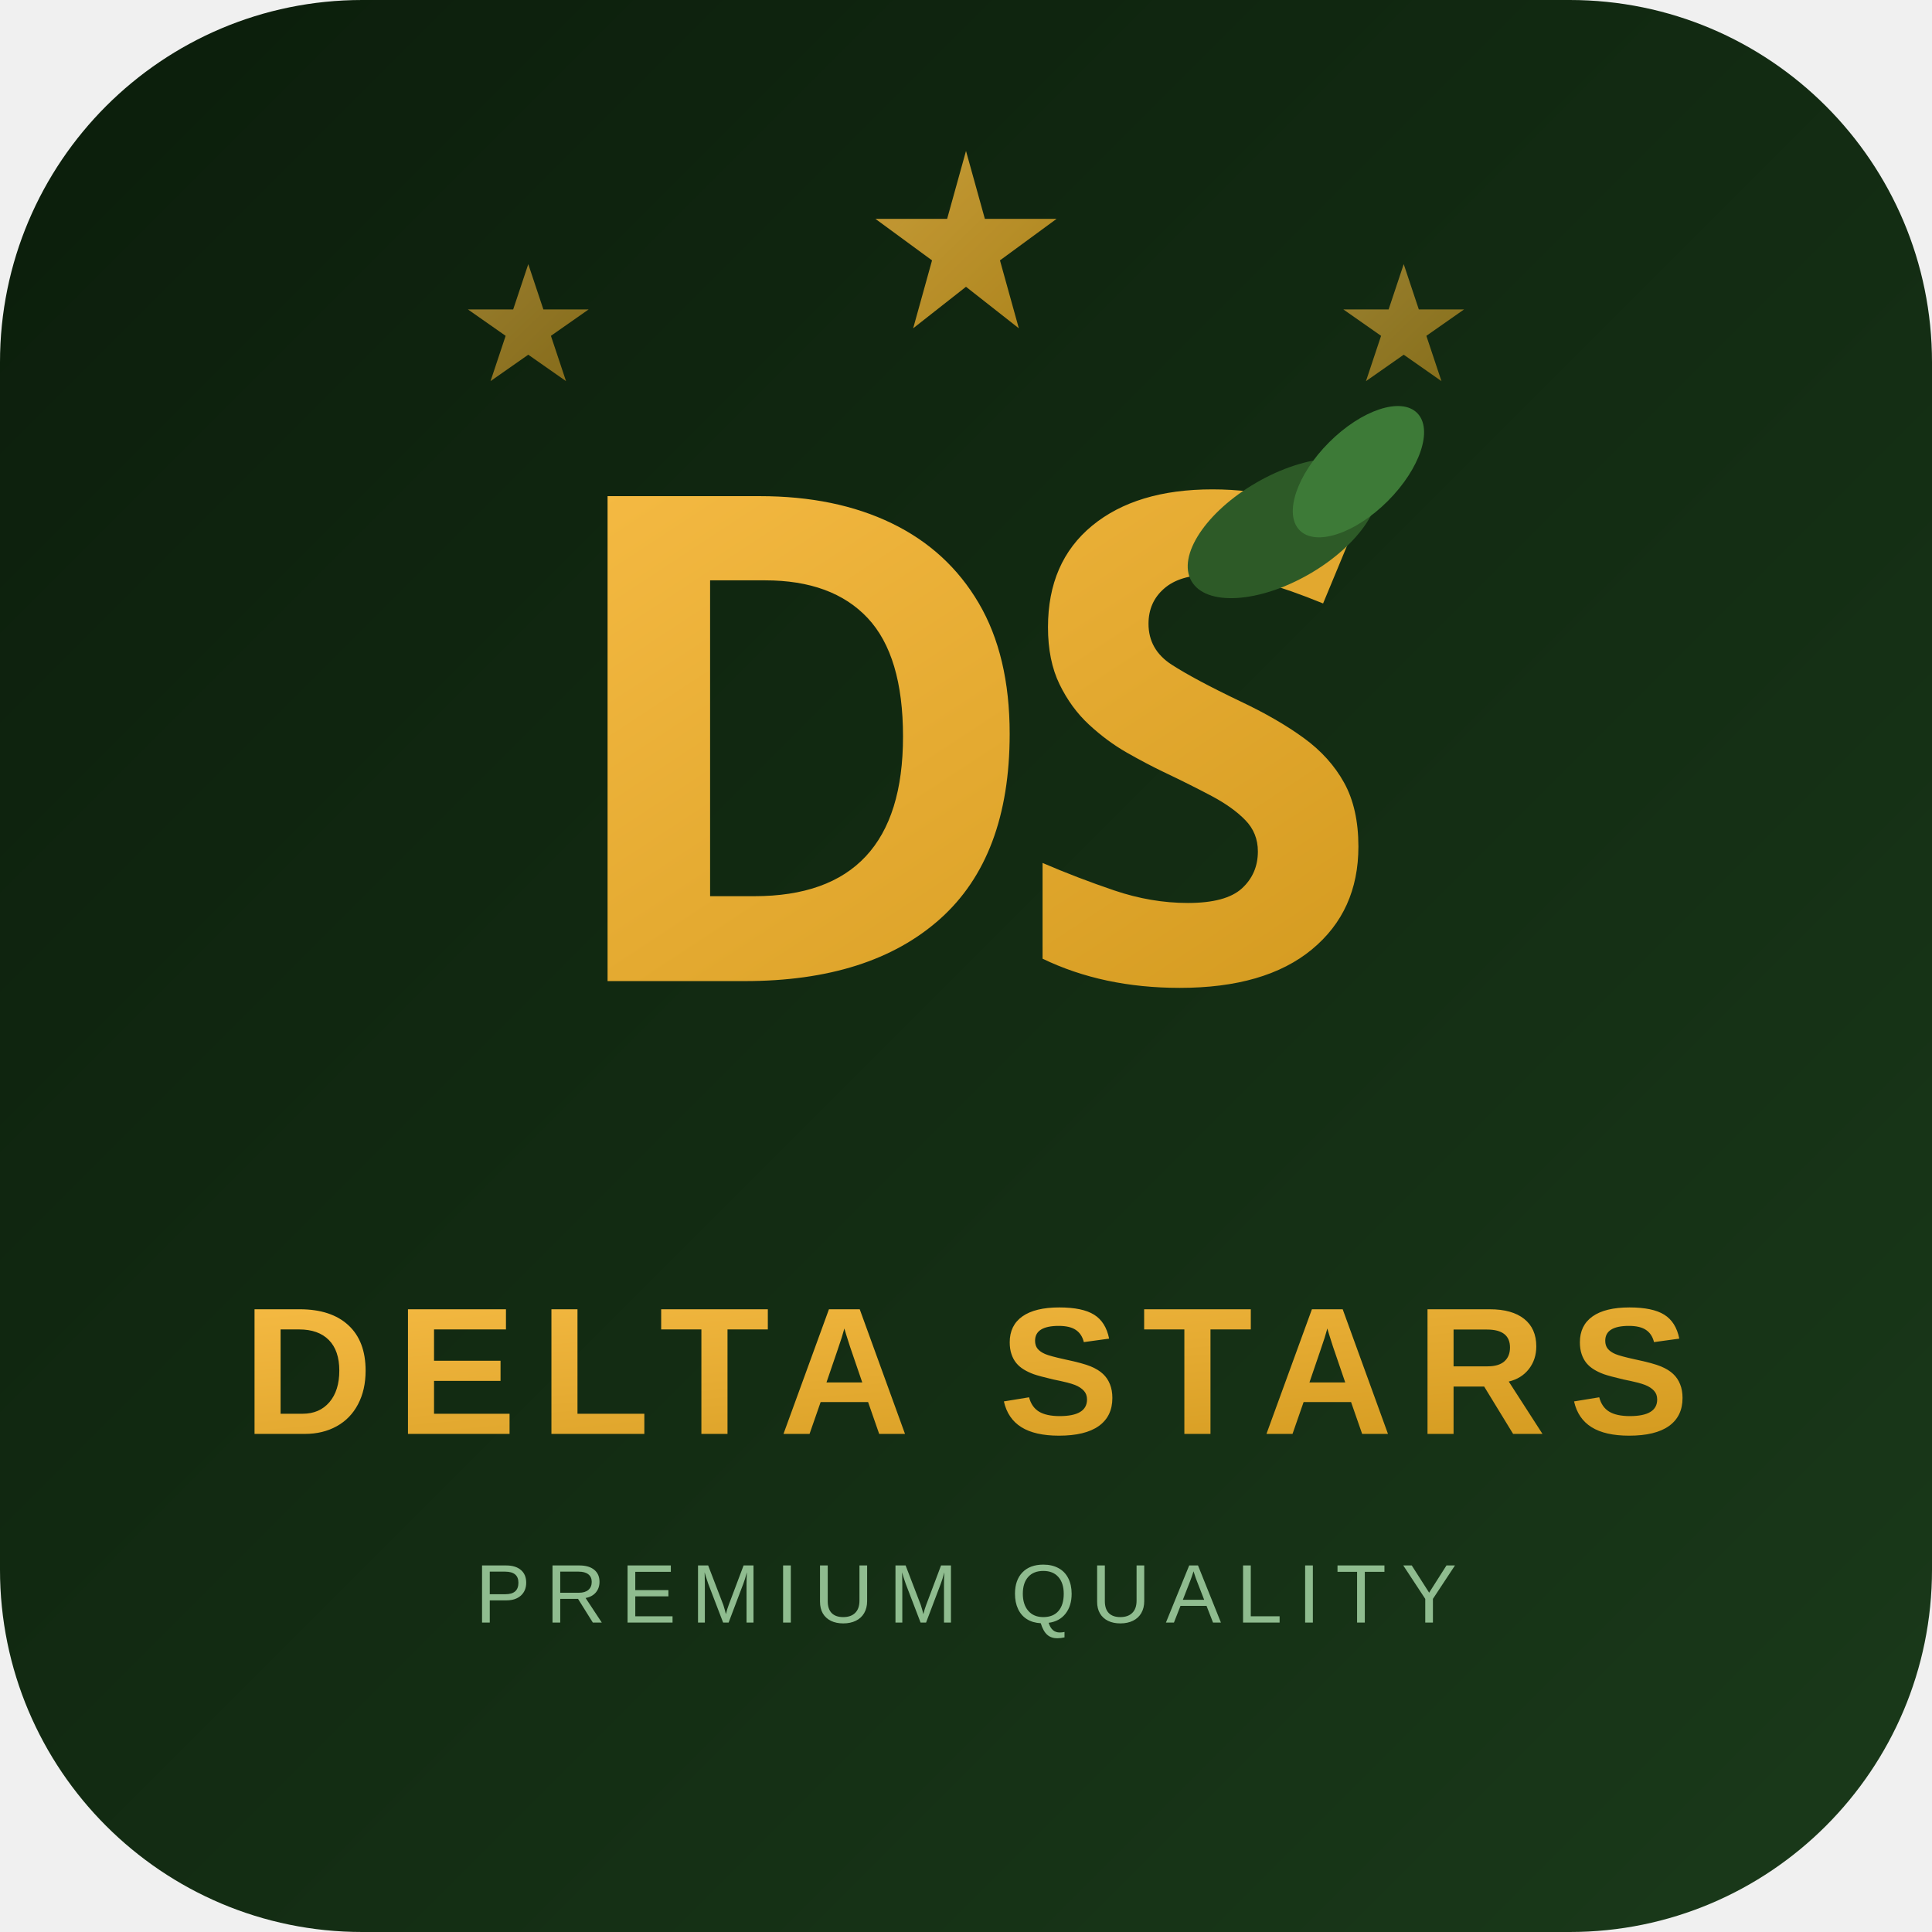
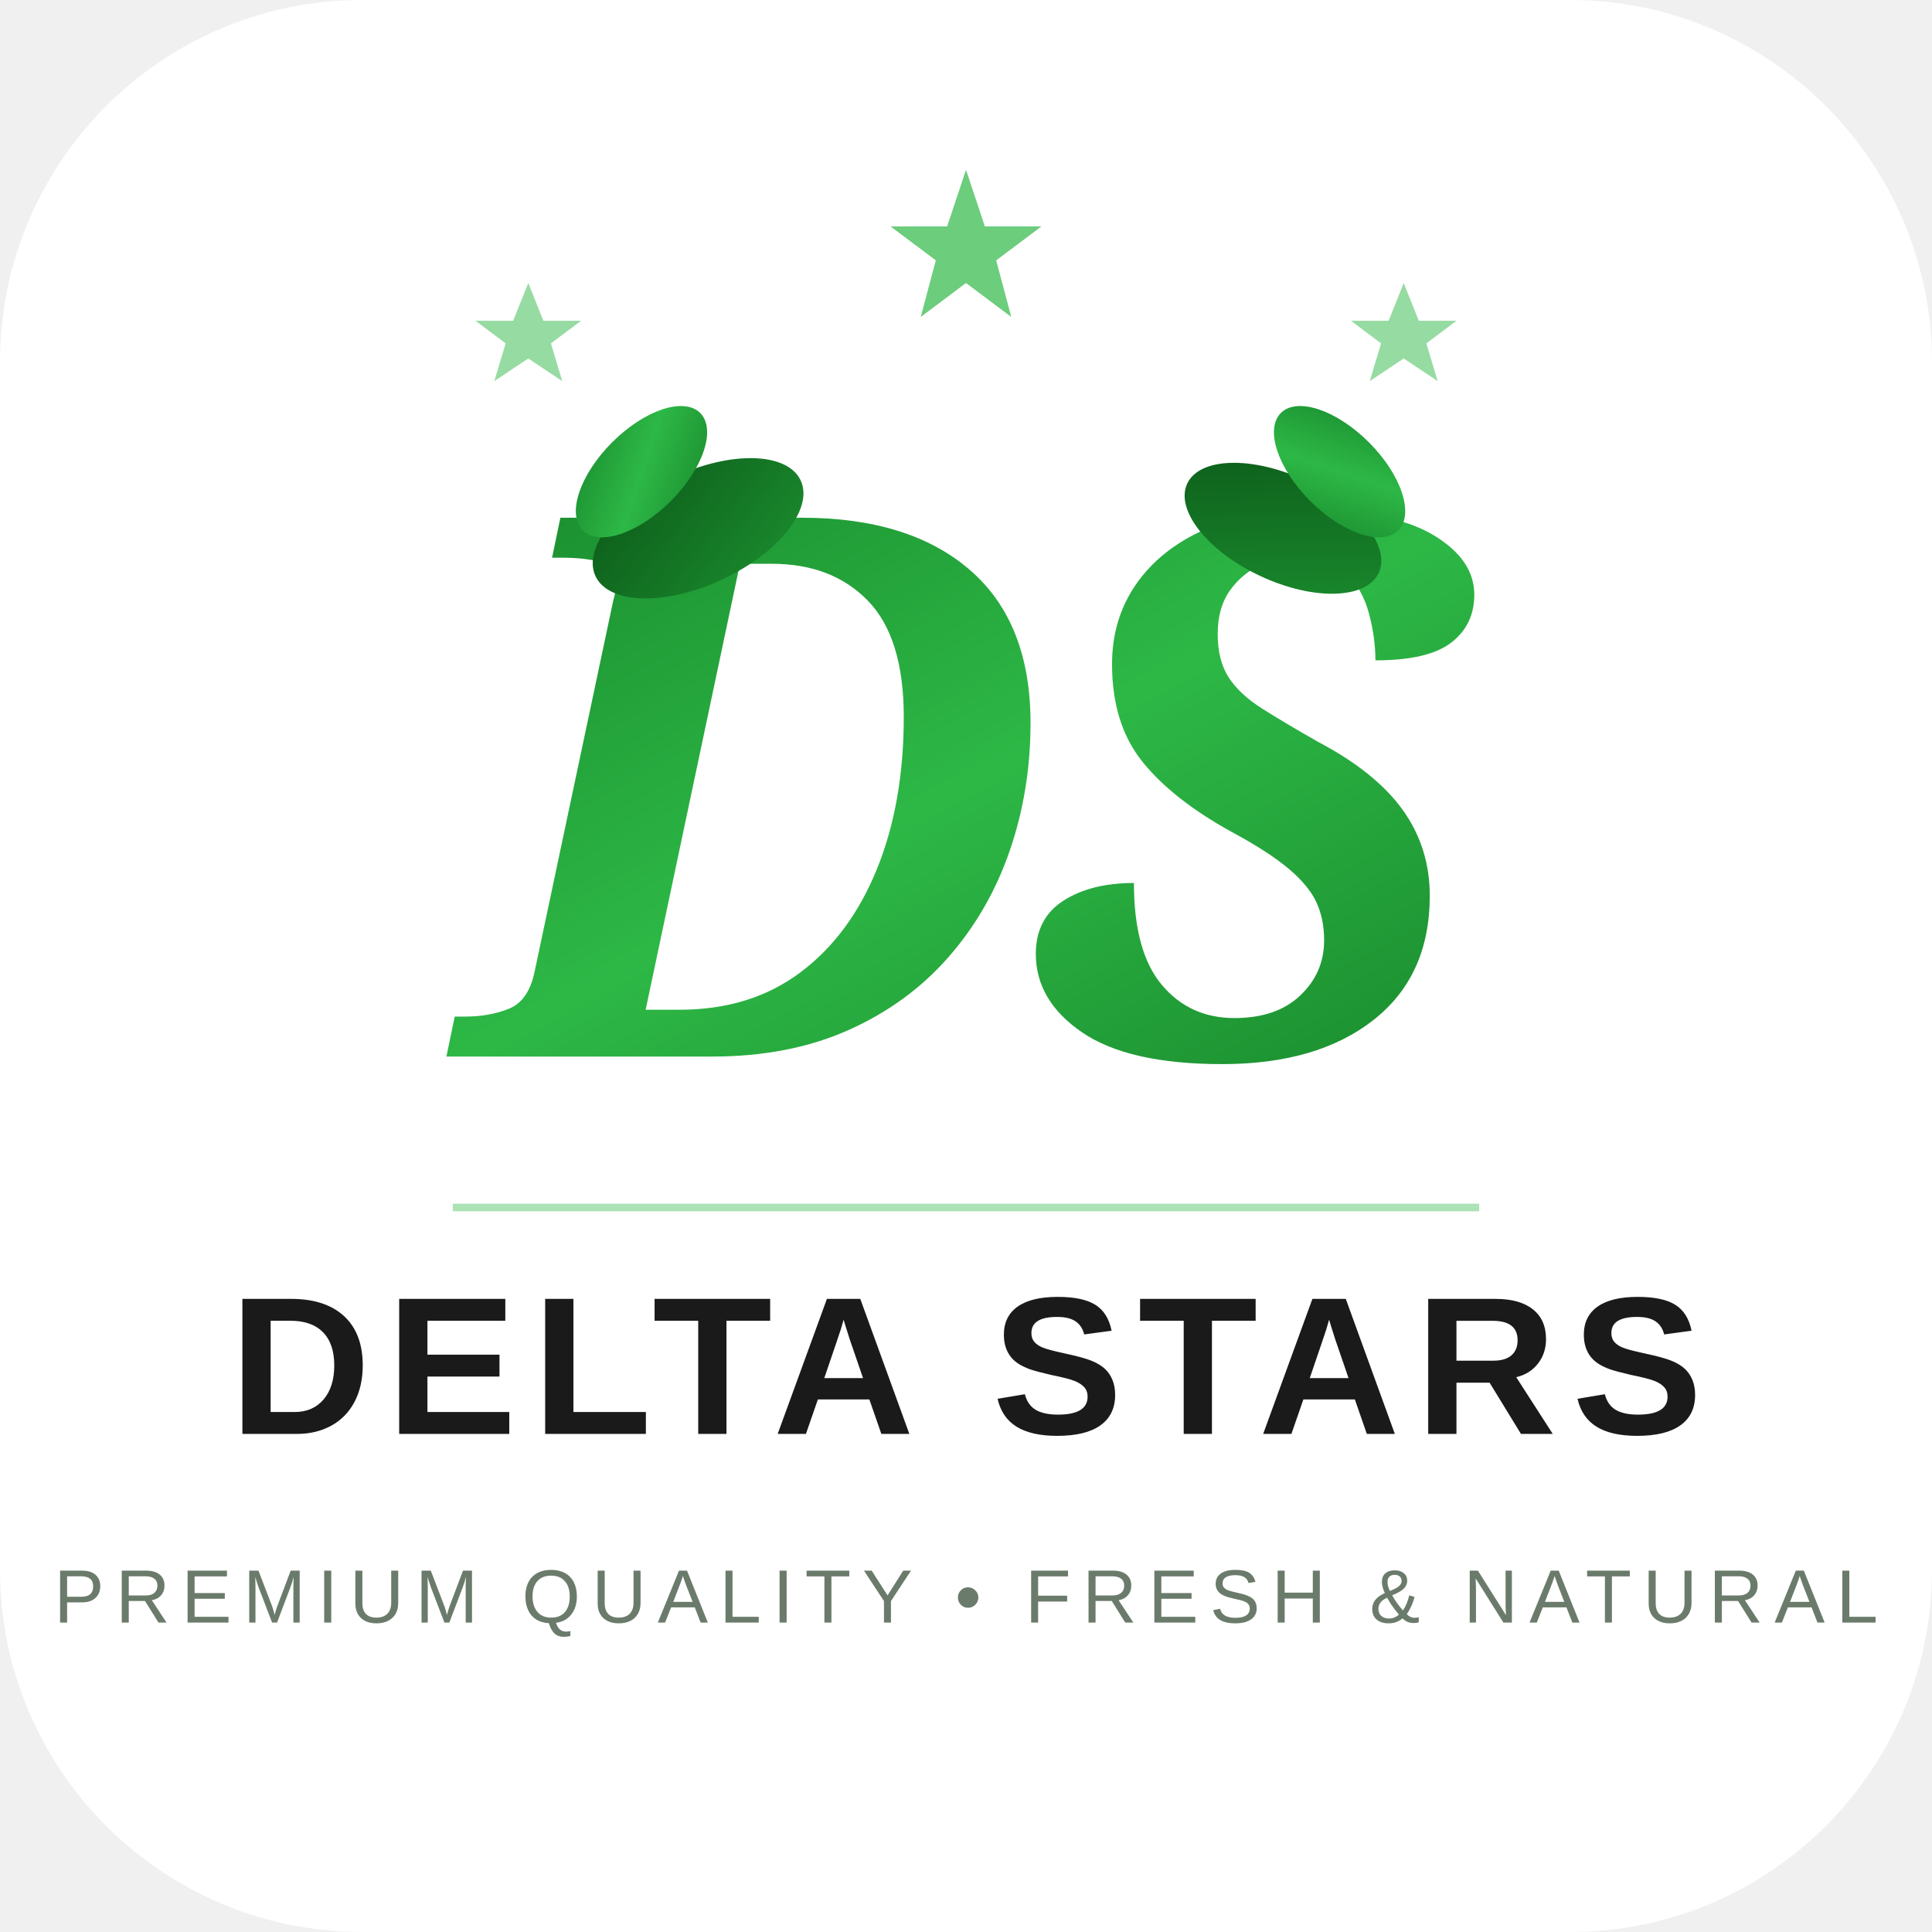
<svg xmlns="http://www.w3.org/2000/svg" viewBox="0 0 512 512">
  <defs>
-     <linearGradient id="bg" x1="0%" y1="0%" x2="100%" y2="100%">
-       <stop offset="0%" style="stop-color:#0b1d0b" />
-       <stop offset="100%" style="stop-color:#1a3a1a" />
+     <linearGradient id="green" x1="0%" y1="0%" x2="100%" y2="100%">
+       <stop offset="0%" style="stop-color:#1a8c2e" />
+       <stop offset="50%" style="stop-color:#2db846" />
+       <stop offset="100%" style="stop-color:#1a8c2e" />
    </linearGradient>
-     <linearGradient id="gold" x1="0%" y1="0%" x2="100%" y2="100%">
-       <stop offset="0%" style="stop-color:#f4b942" />
-       <stop offset="100%" style="stop-color:#d49b20" />
+     <linearGradient id="darkGreen" x1="0%" y1="0%" x2="100%" y2="100%">
+       <stop offset="0%" style="stop-color:#0d5c1a" />
+       <stop offset="100%" style="stop-color:#1a8c2e" />
    </linearGradient>
  </defs>
-   <rect width="512" height="512" rx="96" fill="url(#bg)" />
-   <polygon points="256,40 261,58 280,58 265,69 270,87 256,76 242,87 247,69 232,58 251,58" fill="url(#gold)" opacity="0.8" />
-   <polygon points="140,70 144,82 156,82 146,89 150,101 140,94 130,101 134,89 124,82 136,82" fill="url(#gold)" opacity="0.6" />
-   <polygon points="372,70 376,82 388,82 378,89 382,101 372,94 362,101 366,89 356,82 368,82" fill="url(#gold)" opacity="0.6" />
-   <text x="256" y="260" text-anchor="middle" font-family="Arial Black, sans-serif" font-weight="900" font-size="180" fill="url(#gold)" letter-spacing="-10">DS</text>
-   <ellipse cx="340" cy="140" rx="28" ry="14" fill="#2d5a27" transform="rotate(-30, 340, 140)" />
-   <ellipse cx="360" cy="125" rx="22" ry="11" fill="#3d7a37" transform="rotate(-45, 360, 125)" />
-   <line x1="140" y1="320" x2="372" y2="320" stroke="url(#gold)" stroke-width="3" opacity="0.5" />
-   <text x="256" y="380" text-anchor="middle" font-family="Arial, sans-serif" font-weight="700" font-size="48" fill="url(#gold)" letter-spacing="6">DELTA STARS</text>
-   <text x="256" y="430" text-anchor="middle" font-family="Arial, sans-serif" font-weight="400" font-size="22" fill="#8fbc8f" letter-spacing="4">PREMIUM QUALITY</text>
+   <rect width="512" height="512" rx="96" fill="#ffffff" />
+   <text x="256" y="280" text-anchor="middle" font-family="Georgia, serif" font-weight="900" font-size="200" fill="url(#green)" letter-spacing="-5" font-style="italic">DS</text>
+   <ellipse cx="185" cy="140" rx="30" ry="15" fill="url(#darkGreen)" transform="rotate(-25, 185, 140)" />
+   <ellipse cx="170" cy="125" rx="22" ry="11" fill="url(#green)" transform="rotate(-45, 170, 125)" />
+   <ellipse cx="340" cy="140" rx="28" ry="14" fill="url(#darkGreen)" transform="rotate(25, 340, 140)" />
+   <ellipse cx="355" cy="125" rx="22" ry="11" fill="url(#green)" transform="rotate(45, 355, 125)" />
+   <polygon points="256,45 261,60 276,60 264,69 268,84 256,75 244,84 248,69 236,60 251,60" fill="#2db846" opacity="0.7" />
+   <polygon points="140,75 144,85 154,85 146,91 149,101 140,95 131,101 134,91 126,85 136,85" fill="#2db846" opacity="0.5" />
+   <polygon points="372,75 376,85 386,85 378,91 381,101 372,95 363,101 366,91 358,85 368,85" fill="#2db846" opacity="0.5" />
+   <line x1="120" y1="320" x2="392" y2="320" stroke="#2db846" stroke-width="2" opacity="0.4" />
+   <text x="256" y="380" text-anchor="middle" font-family="Arial, sans-serif" font-weight="800" font-size="52" fill="#1a1a1a" letter-spacing="4">DELTA STARS</text>
+   <text x="256" y="430" text-anchor="middle" font-family="Arial, sans-serif" font-weight="400" font-size="20" fill="#6b7b6b" letter-spacing="3">PREMIUM QUALITY • FRESH &amp; NATURAL</text>
</svg>
